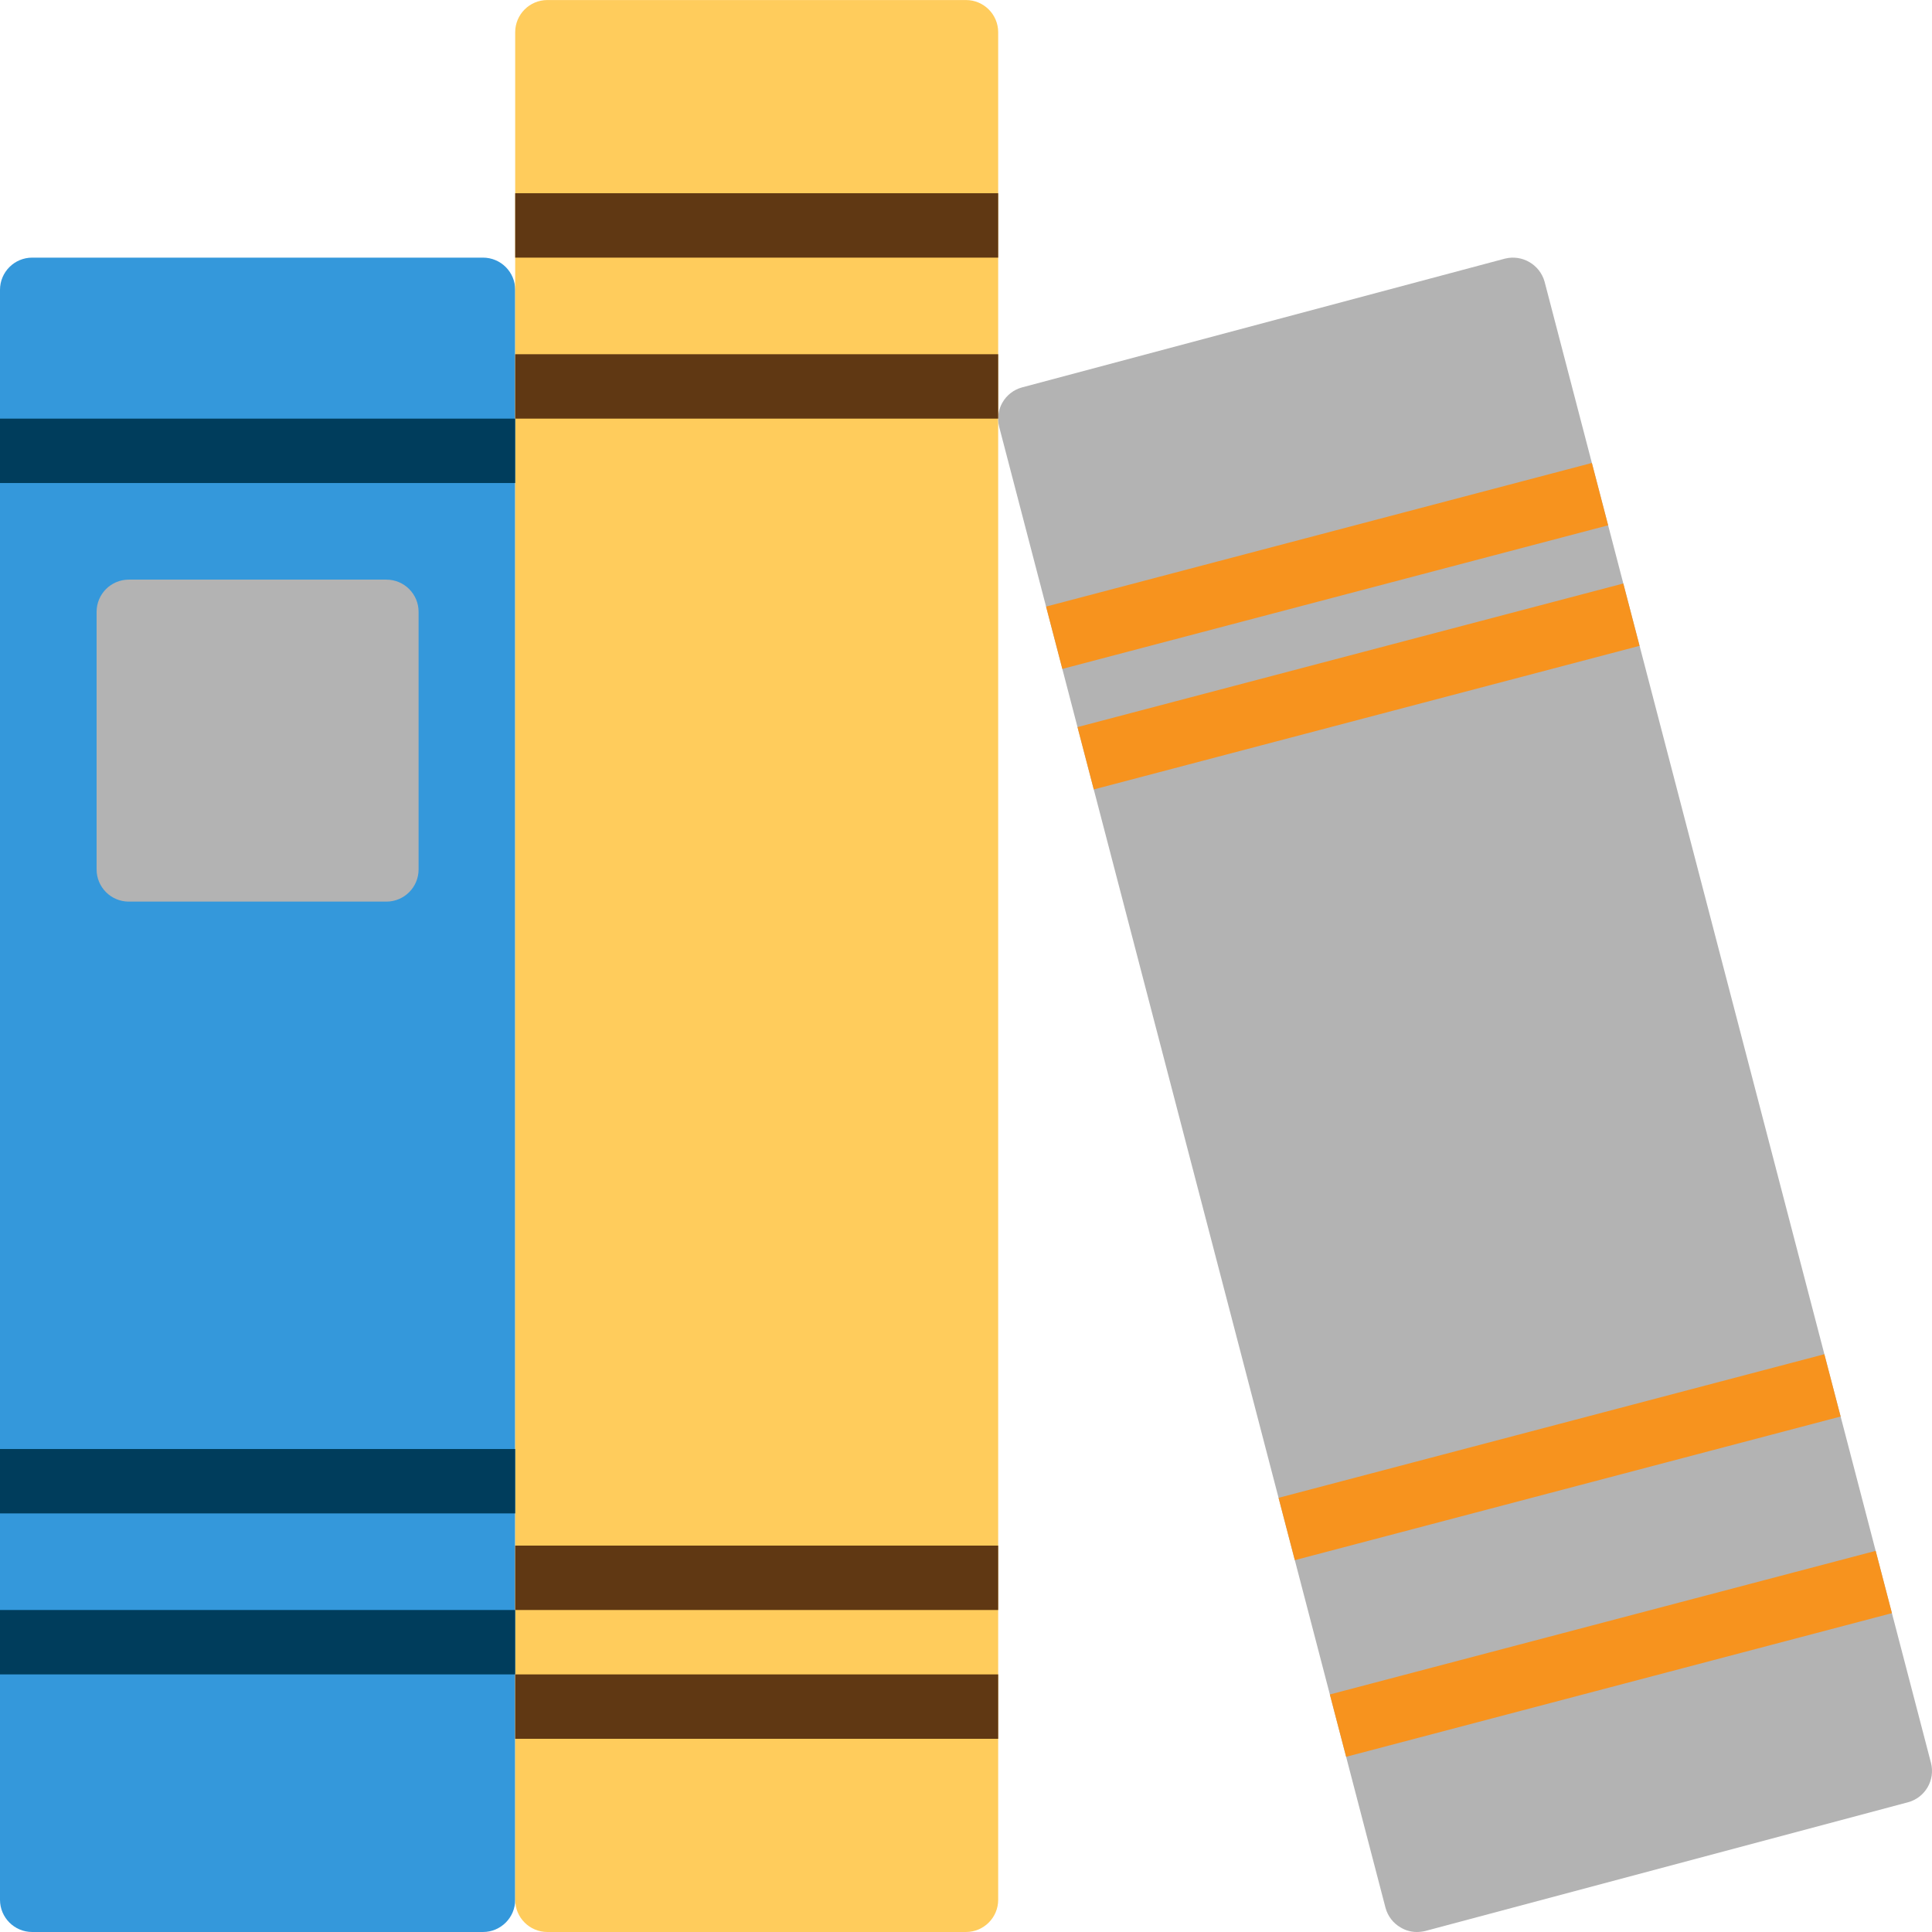
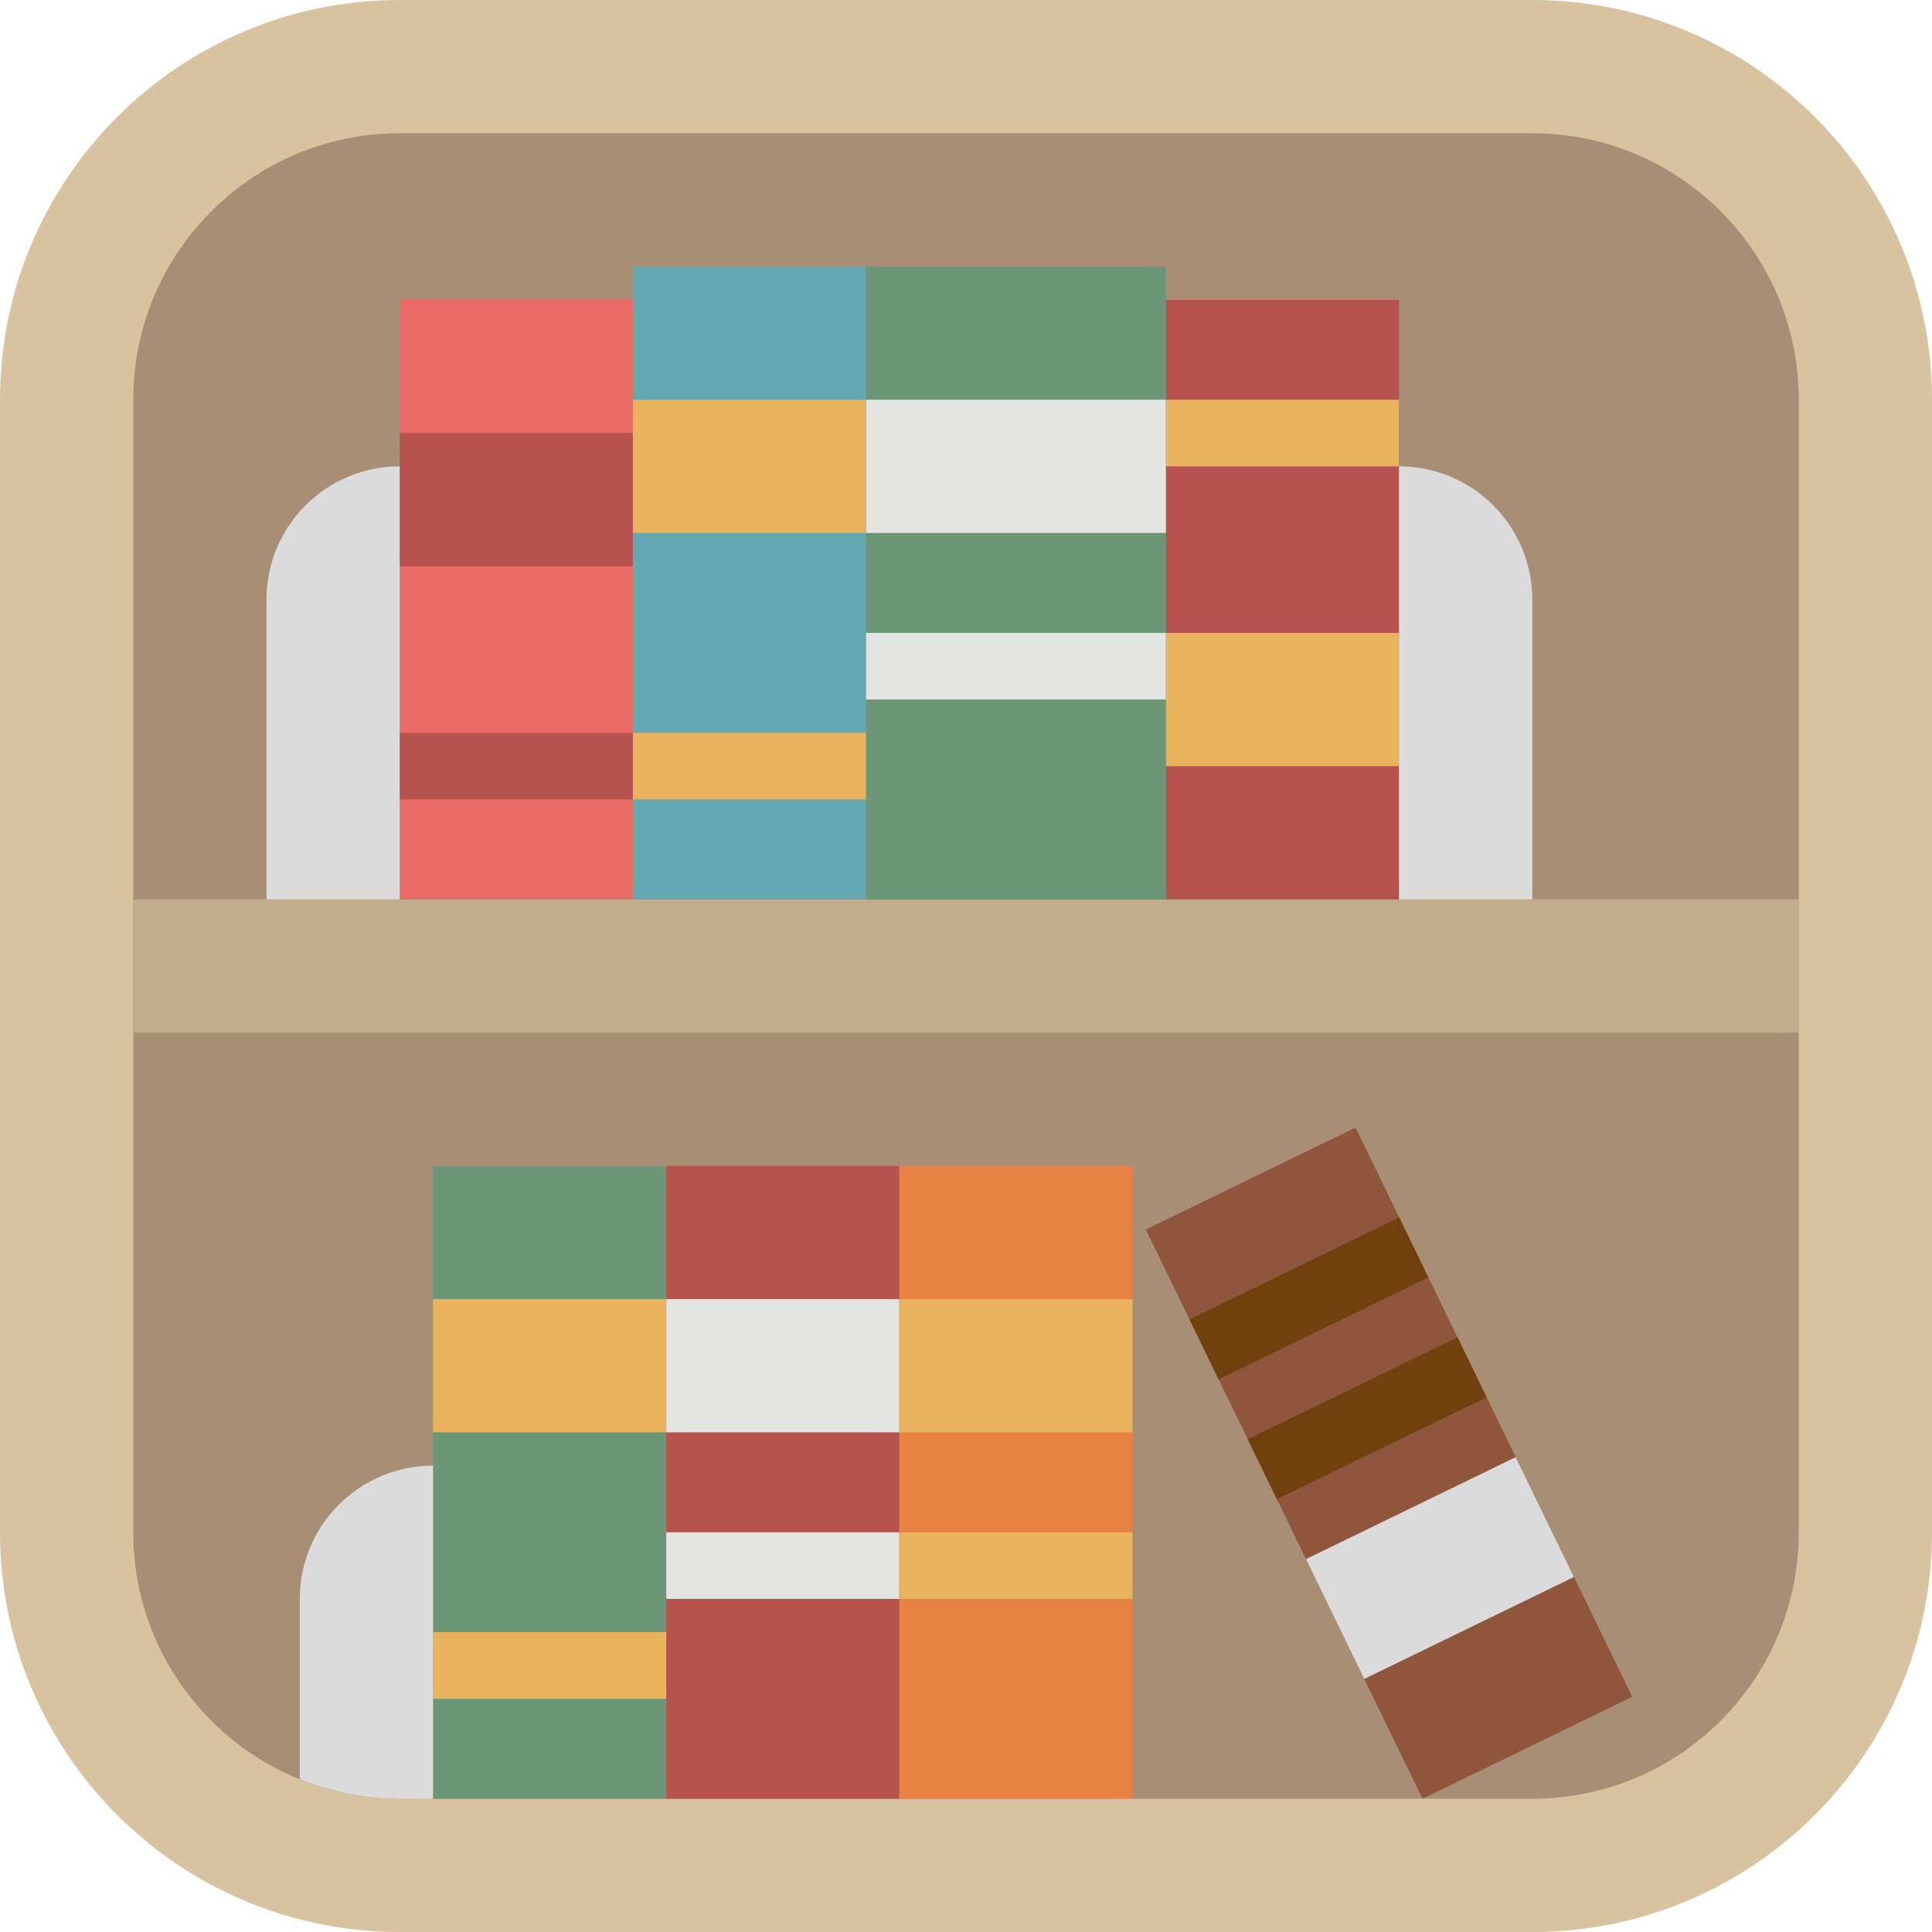
- <svg xmlns="http://www.w3.org/2000/svg" height="480pt" viewBox="0 0 480.01 480" width="480pt">
-   <path d="m8 64.004h112c4.418 0 8 3.582 8 8v400c0 4.418-3.582 8-8 8h-112c-4.418 0-8-3.582-8-8v-400c0-4.418 3.582-8 8-8zm0 0" fill="#3498db" />
-   <path d="m136 .004h104c4.418 0 8 3.582 8 8v464c0 4.418-3.582 8-8 8h-104c-4.418 0-8-3.582-8-8v-464c0-4.418 3.582-8 8-8zm0 0" fill="#ffcc5c" />
-   <path d="m474.078 447.766-120 32c-.68.156-1.379.238-2.078.238-1.41 0-2.793-.387-4-1.117-1.855-1.062-3.207-2.82-3.762-4.883l-96-368c-1.082-4.258 1.445-8.598 5.684-9.758l120-32c4.297-1.059 8.656 1.492 9.84 5.758l96 368c1.082 4.258-1.445 8.602-5.684 9.762zm0 0" fill="#b3b3b3" />
-   <path d="m32 144.004h64c4.418 0 8 3.582 8 8v64c0 4.418-3.582 8-8 8h-64c-4.418 0-8-3.582-8-8v-64c0-4.418 3.582-8 8-8zm0 0" fill="#b3b3b3" />
-   <path d="m0 104.004h128v16h-128zm0 0" fill="#003d5c" />
-   <path d="m0 360.004h128v16h-128zm0 0" fill="#003d5c" />
-   <path d="m0 400.004h128v16h-128zm0 0" fill="#003d5c" />
-   <g fill="#603813">
-     <path d="m128 48.004h120v16h-120zm0 0" />
-     <path d="m128 88.004h120v16h-120zm0 0" />
-     <path d="m128 384.004h120v16h-120zm0 0" />
-     <path d="m128 416.004h120v16h-120zm0 0" />
+ <svg xmlns="http://www.w3.org/2000/svg" height="464pt" viewBox="0 0 464 464" width="464pt">
+   <path d="m96 0h272c53.02 0 96 42.98 96 96v272c0 53.02-42.98 96-96 96h-272c-53.02 0-96-42.98-96-96v-272c0-53.02 42.98-96 96-96zm0 0" fill="#d9c2a0" />
+   <path d="m96 32h272c35.348 0 64 28.652 64 64v272c0 35.348-28.652 64-64 64h-272c-35.348 0-64-28.652-64-64v-272c0-35.348 28.652-64 64-64zm0 0" fill="#a88e74" />
+   <path d="m32 216h400v32h-400zm0 0" fill="#c1ac8e" />
+   <path d="m96 72h56v144h-56zm0 0" fill="#ea6b65" />
+   <path d="m96 104h56v32h-56zm0 0" fill="#b6534f" />
+   <path d="m152 192h-56c-4.418 0-8-3.582-8-8s3.582-8 8-8h56c4.418 0 8 3.582 8 8s-3.582 8-8 8zm0 0" fill="#b6534f" />
+   <path d="m152 64h56v152h-56zm0 0" fill="#64a8b2" />
+   <path d="m152 96h56v32h-56zm0 0" fill="#e8b35c" />
+   <path d="m152 176h56v16h-56zm0 0" fill="#e8b35c" />
+   <path d="m280 72h56v144h-56zm0 0" fill="#b6534f" />
+   <path d="m280 152h56v32h-56zm0 0" fill="#e8b35c" />
+   <path d="m280 96h56v16h-56zm0 0" fill="#e8b35c" />
+   <path d="m208 64h72v152h-72zm0 0" fill="#6b9777" />
+   <path d="m208 96h72v32h-72zm0 0" fill="#e4e4e2" />
+   <path d="m208 152h72v16h-72zm0 0" fill="#e4e4e2" />
+   <path d="m216 432h-56v-152h56zm0 0" fill="#b6534f" />
+   <path d="m216 344h-56v-32h56zm0 0" fill="#e4e4e2" />
+   <path d="m160 368h56v16h-56zm0 0" fill="#e4e4e2" />
+   <path d="m160 432h-56v-152h56zm0 0" fill="#6b9777" />
+   <path d="m160 344h-56v-32h56zm0 0" fill="#e8b35c" />
+   <path d="m104 392h56v16h-56zm0 0" fill="#e8b35c" />
+   <path d="m275.188 295.293 50.363-24.48 66.453 136.703-50.363 24.48zm0 0" fill="#8f563b" />
+   <path d="m313.652 374.441 50.367-24.48 13.988 28.777-50.363 24.484zm0 0" fill="#dbdbdb" />
+   <path d="m285.672 316.879 7 14.395 50.359-24.48v-.008l-6.992-14.387zm0 0" fill="#70400e" />
+   <path d="m299.664 345.664 50.363-24.484 6.996 14.391-50.367 24.484zm0 0" fill="#70400e" />
+   <path d="m216 280h56v152h-56zm0 0" fill="#e78244" />
+   <path d="m216 312h56v32h-56zm0 0" fill="#e8b35c" />
+   <path d="m216 368h56v16h-56zm0 0" fill="#e8b35c" />
+   <g fill="#dbdbdb">
+     <path d="m336 112c17.672 0 32 14.328 32 32v72h-32zm0 0" />
+     <path d="m96 216h-32v-72c0-17.672 14.328-32 32-32zm0 0" />
+     <path d="m72 384v43.305c7.621 3.102 15.773 4.695 24 4.695h8v-80c-17.672 0-32 14.328-32 32zm0 0" />
  </g>
-   <path d="m395.504 115.02-135.602 35.68 4.043 15.488 135.598-35.68zm0 0" fill="#f7931e" />
-   <path d="m403.312 144.965-135.602 35.68 4.043 15.488 135.598-35.68zm0 0" fill="#f7931e" />
-   <path d="m453.266 336.453-135.602 35.68 4.039 15.488 135.602-35.688zm0 0" fill="#f7931e" />
-   <path d="m466.016 385.309-135.609 35.68 4.043 15.488 135.605-35.688zm0 0" fill="#f7931e" />
</svg>
